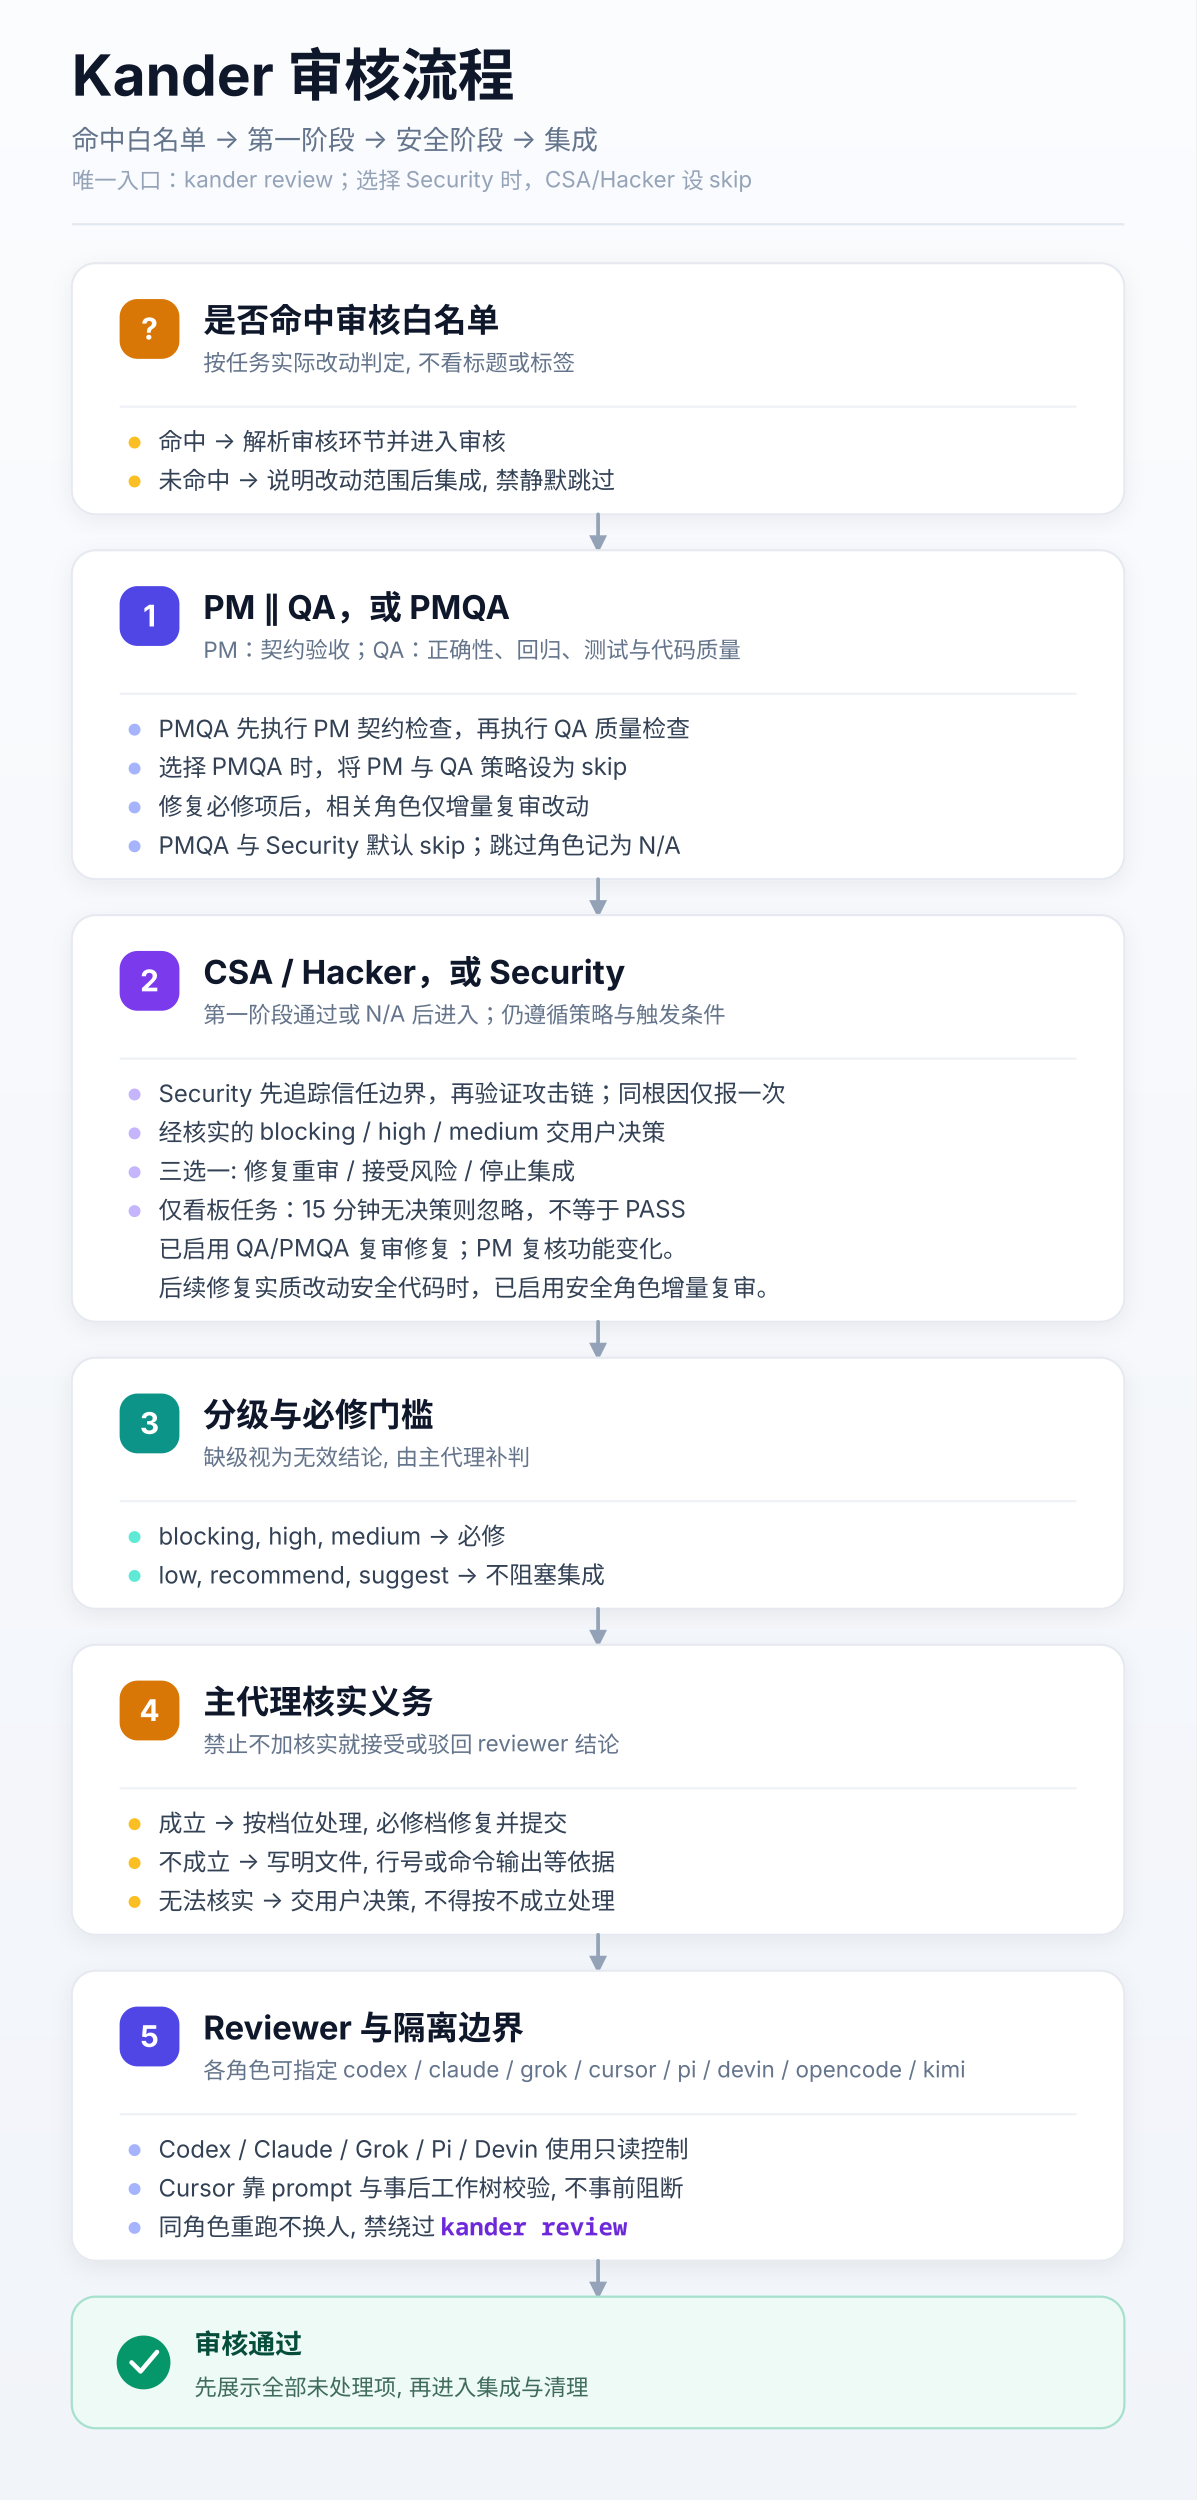
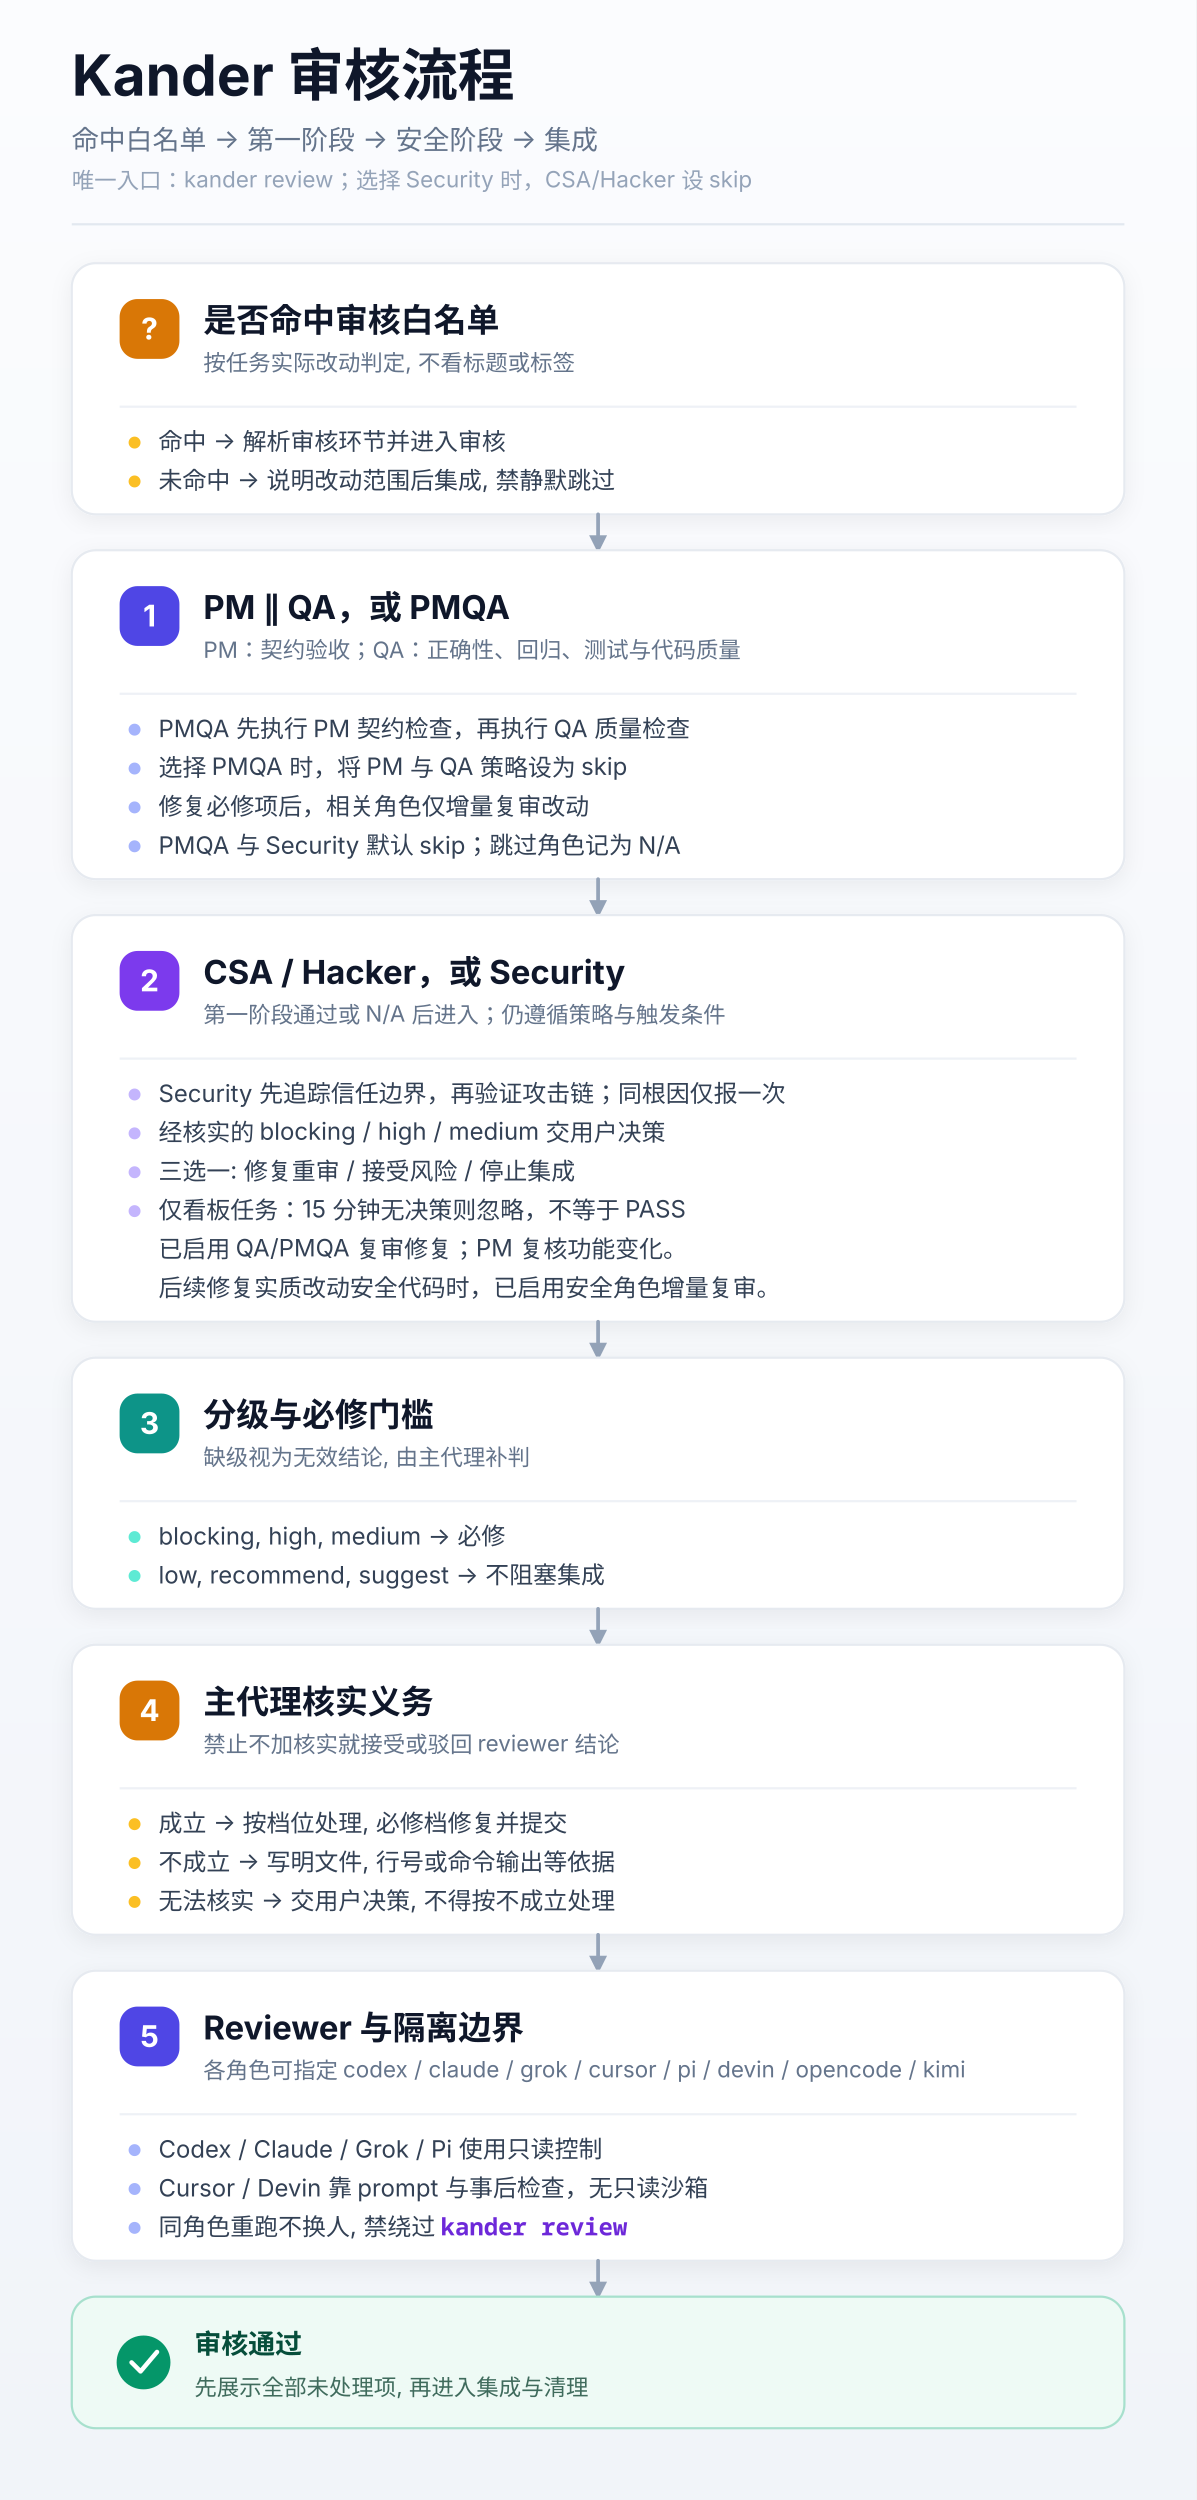
<svg xmlns="http://www.w3.org/2000/svg" width="800" height="1672" viewBox="0 0 800 1672" role="img" aria-labelledby="rv-title rv-desc">
  <defs>
    <linearGradient id="bg" x1="0" y1="0" x2="0" y2="1">
      <stop offset="0" stop-color="#fbfcfe" />
      <stop offset="1" stop-color="#f1f4f9" />
    </linearGradient>
    <filter id="card" x="-8%" y="-8%" width="116%" height="116%">
      <feDropShadow dx="0" dy="4" stdDeviation="7" flood-color="#0f172a" flood-opacity="0.06" />
    </filter>
    <marker id="a-slate" markerWidth="12" markerHeight="12" refX="10" refY="6" orient="auto" markerUnits="userSpaceOnUse">
      <path d="M0,0 L12,6 L0,12 Z" fill="#94a3b8" />
    </marker>
    <style>
      .s { font-family: -apple-system, BlinkMacSystemFont, "Noto Sans SC", "PingFang SC", "Source Han Sans SC", "Microsoft YaHei", sans-serif; }
      .h1 { font-size: 38px; font-weight: 700; fill: #0f172a; }
      .h2 { font-size: 18px; fill: #64748b; }
      .tag { font-size: 15px; fill: #94a3b8; }
      .pt { font-size: 22px; font-weight: 700; fill: #0f172a; }
      .pn { font-size: 15px; fill: #64748b; }
      .bt { font-size: 16px; fill: #334155; }
      .num { font-size: 20px; font-weight: 700; fill: #ffffff; }
      .hl { font-family: "SFMono-Regular", "Cascadia Mono", "Noto Sans Mono", "DejaVu Sans Mono", monospace; font-size: 16px; font-weight: 700; fill: #6d28d9; }
      .panel { fill: #ffffff; stroke: #e6eaf0; stroke-width: 1.5; }
      .flow { fill: none; stroke: #94a3b8; stroke-width: 2.5; stroke-linecap: round; marker-end: url(#a-slate); }
    </style>
  </defs>
  <rect width="800" height="1672" fill="url(#bg)" />
  <text x="48" y="64" class="s h1">Kander 审核流程</text>
  <text x="48" y="100" class="s h2">命中白名单 → 第一阶段 → 安全阶段 → 集成</text>
  <text x="48" y="126" class="s tag">唯一入口：kander review；选择 Security 时，CSA/Hacker 设 skip</text>
  <line x1="48" y1="150" x2="752" y2="150" stroke="#e2e8f0" stroke-width="1.5" />
  <rect x="48" y="176" width="704" height="168" rx="16" class="panel" filter="url(#card)" />
  <rect x="80" y="200" width="40" height="40" rx="12" fill="#d97706" />
  <text x="100" y="227" text-anchor="middle" class="s num">?</text>
  <text x="136" y="222" class="s pt">是否命中审核白名单</text>
  <text x="136" y="248" class="s pn">按任务实际改动判定, 不看标题或标签</text>
  <line x1="80" y1="272" x2="720" y2="272" stroke="#eef1f6" stroke-width="1.5" />
  <circle cx="90" cy="296" r="4" fill="#fbbf24" />
  <text x="106" y="301" class="s bt">命中 → 解析审核环节并进入审核</text>
  <circle cx="90" cy="322" r="4" fill="#fbbf24" />
  <text x="106" y="327" class="s bt">未命中 → 说明改动范围后集成, 禁静默跳过</text>
  <path d="M400 344  V368" class="flow" />
  <rect x="48" y="368" width="704" height="220" rx="16" class="panel" filter="url(#card)" />
  <rect x="80" y="392" width="40" height="40" rx="12" fill="#4f46e5" />
  <text x="100" y="419" text-anchor="middle" class="s num">1</text>
  <text x="136" y="414" class="s pt">PM ∥ QA，或 PMQA</text>
  <text x="136" y="440" class="s pn">PM：契约验收；QA：正确性、回归、测试与代码质量</text>
  <line x1="80" y1="464" x2="720" y2="464" stroke="#eef1f6" stroke-width="1.5" />
  <circle cx="90" cy="488" r="4" fill="#a5b4fc" />
  <text x="106" y="493" class="s bt">PMQA 先执行 PM 契约检查，再执行 QA 质量检查</text>
  <circle cx="90" cy="514" r="4" fill="#a5b4fc" />
  <text x="106" y="519" class="s bt">选择 PMQA 时，将 PM 与 QA 策略设为 skip</text>
  <circle cx="90" cy="540" r="4" fill="#a5b4fc" />
  <text x="106" y="545" class="s bt">修复必修项后，相关角色仅增量复审改动</text>
  <circle cx="90" cy="566" r="4" fill="#a5b4fc" />
  <text x="106" y="571" class="s bt">PMQA 与 Security 默认 skip；跳过角色记为 N/A</text>
  <path d="M400 588  V612" class="flow" />
  <rect x="48" y="612" width="704" height="272" rx="16" class="panel" filter="url(#card)" />
  <rect x="80" y="636" width="40" height="40" rx="12" fill="#7c3aed" />
  <text x="100" y="663" text-anchor="middle" class="s num">2</text>
  <text x="136" y="658" class="s pt">CSA / Hacker，或 Security</text>
  <text x="136" y="684" class="s pn">第一阶段通过或 N/A 后进入；仍遵循策略与触发条件</text>
  <line x1="80" y1="708" x2="720" y2="708" stroke="#eef1f6" stroke-width="1.5" />
  <circle cx="90" cy="732" r="4" fill="#c4b5fd" />
  <text x="106" y="737" class="s bt">Security 先追踪信任边界，再验证攻击链；同根因仅报一次</text>
  <circle cx="90" cy="758" r="4" fill="#c4b5fd" />
  <text x="106" y="763" class="s bt">经核实的 blocking / high / medium 交用户决策</text>
  <circle cx="90" cy="784" r="4" fill="#c4b5fd" />
  <text x="106" y="789" class="s bt">三选一: 修复重审 / 接受风险 / 停止集成</text>
  <circle cx="90" cy="810" r="4" fill="#c4b5fd" />
  <text x="106" y="815" class="s bt">仅看板任务：15 分钟无决策则忽略，不等于 PASS</text>
  <text x="106" y="841" class="s bt">已启用 QA/PMQA 复审修复；PM 复核功能变化。</text>
  <text x="106" y="867" class="s bt">后续修复实质改动安全代码时，已启用安全角色增量复审。</text>
  <path d="M400 884  V908" class="flow" />
  <rect x="48" y="908" width="704" height="168" rx="16" class="panel" filter="url(#card)" />
  <rect x="80" y="932" width="40" height="40" rx="12" fill="#0d9488" />
  <text x="100" y="959" text-anchor="middle" class="s num">3</text>
  <text x="136" y="954" class="s pt">分级与必修门槛</text>
  <text x="136" y="980" class="s pn">缺级视为无效结论, 由主代理补判</text>
  <line x1="80" y1="1004" x2="720" y2="1004" stroke="#eef1f6" stroke-width="1.5" />
  <circle cx="90" cy="1028" r="4" fill="#5eead4" />
  <text x="106" y="1033" class="s bt">blocking, high, medium → 必修</text>
  <circle cx="90" cy="1054" r="4" fill="#5eead4" />
  <text x="106" y="1059" class="s bt">low, recommend, suggest → 不阻塞集成</text>
  <path d="M400 1076 V1100" class="flow" />
  <rect x="48" y="1100" width="704" height="194" rx="16" class="panel" filter="url(#card)" />
  <rect x="80" y="1124" width="40" height="40" rx="12" fill="#d97706" />
  <text x="100" y="1151" text-anchor="middle" class="s num">4</text>
  <text x="136" y="1146" class="s pt">主代理核实义务</text>
  <text x="136" y="1172" class="s pn">禁止不加核实就接受或驳回 reviewer 结论</text>
  <line x1="80" y1="1196" x2="720" y2="1196" stroke="#eef1f6" stroke-width="1.5" />
  <circle cx="90" cy="1220" r="4" fill="#fbbf24" />
  <text x="106" y="1225" class="s bt">成立 → 按档位处理, 必修档修复并提交</text>
  <circle cx="90" cy="1246" r="4" fill="#fbbf24" />
  <text x="106" y="1251" class="s bt">不成立 → 写明文件, 行号或命令输出等依据</text>
  <circle cx="90" cy="1272" r="4" fill="#fbbf24" />
  <text x="106" y="1277" class="s bt">无法核实 → 交用户决策, 不得按不成立处理</text>
  <path d="M400 1294 V1318" class="flow" />
  <rect x="48" y="1318" width="704" height="194" rx="16" class="panel" filter="url(#card)" />
  <rect x="80" y="1342" width="40" height="40" rx="12" fill="#4f46e5" />
  <text x="100" y="1369" text-anchor="middle" class="s num">5</text>
  <text x="136" y="1364" class="s pt">Reviewer 与隔离边界</text>
  <text x="136" y="1390" class="s pn">各角色可指定 codex / claude / grok / cursor / pi / devin / opencode / kimi</text>
  <line x1="80" y1="1414" x2="720" y2="1414" stroke="#eef1f6" stroke-width="1.5" />
  <circle cx="90" cy="1438" r="4" fill="#a5b4fc" />
-   <text x="106" y="1443" class="s bt">Codex / Claude / Grok / Pi / Devin 使用只读控制</text>
+   <text x="106" y="1443" class="s bt">Codex / Claude / Grok / Pi 使用只读控制</text>
  <circle cx="90" cy="1464" r="4" fill="#a5b4fc" />
-   <text x="106" y="1469" class="s bt">Cursor 靠 prompt 与事后工作树校验, 不事前阻断</text>
+   <text x="106" y="1469" class="s bt">Cursor / Devin 靠 prompt 与事后检查，无只读沙箱</text>
  <circle cx="90" cy="1490" r="4" fill="#a5b4fc" />
  <text x="106" y="1495" class="s bt">同角色重跑不换人, 禁绕过 <tspan class="hl">kander review</tspan>
  </text>
  <path d="M400 1512 V1536" class="flow" />
  <rect x="48" y="1536" width="704" height="88" rx="16" fill="#eefaf5" stroke="#a7e0cd" stroke-width="1.5" />
  <circle cx="96" cy="1580" r="18" fill="#059669" />
  <path d="M88 1580L94 1586L105 1573" fill="none" stroke="#ffffff" stroke-width="3" stroke-linecap="round" stroke-linejoin="round" />
  <text x="130" y="1574" class="s" font-size="18" font-weight="700" fill="#064e3b">审核通过</text>
  <text x="130" y="1602" class="s" font-size="15" fill="#3f6b5c">先展示全部未处理项, 再进入集成与清理</text>
</svg>
